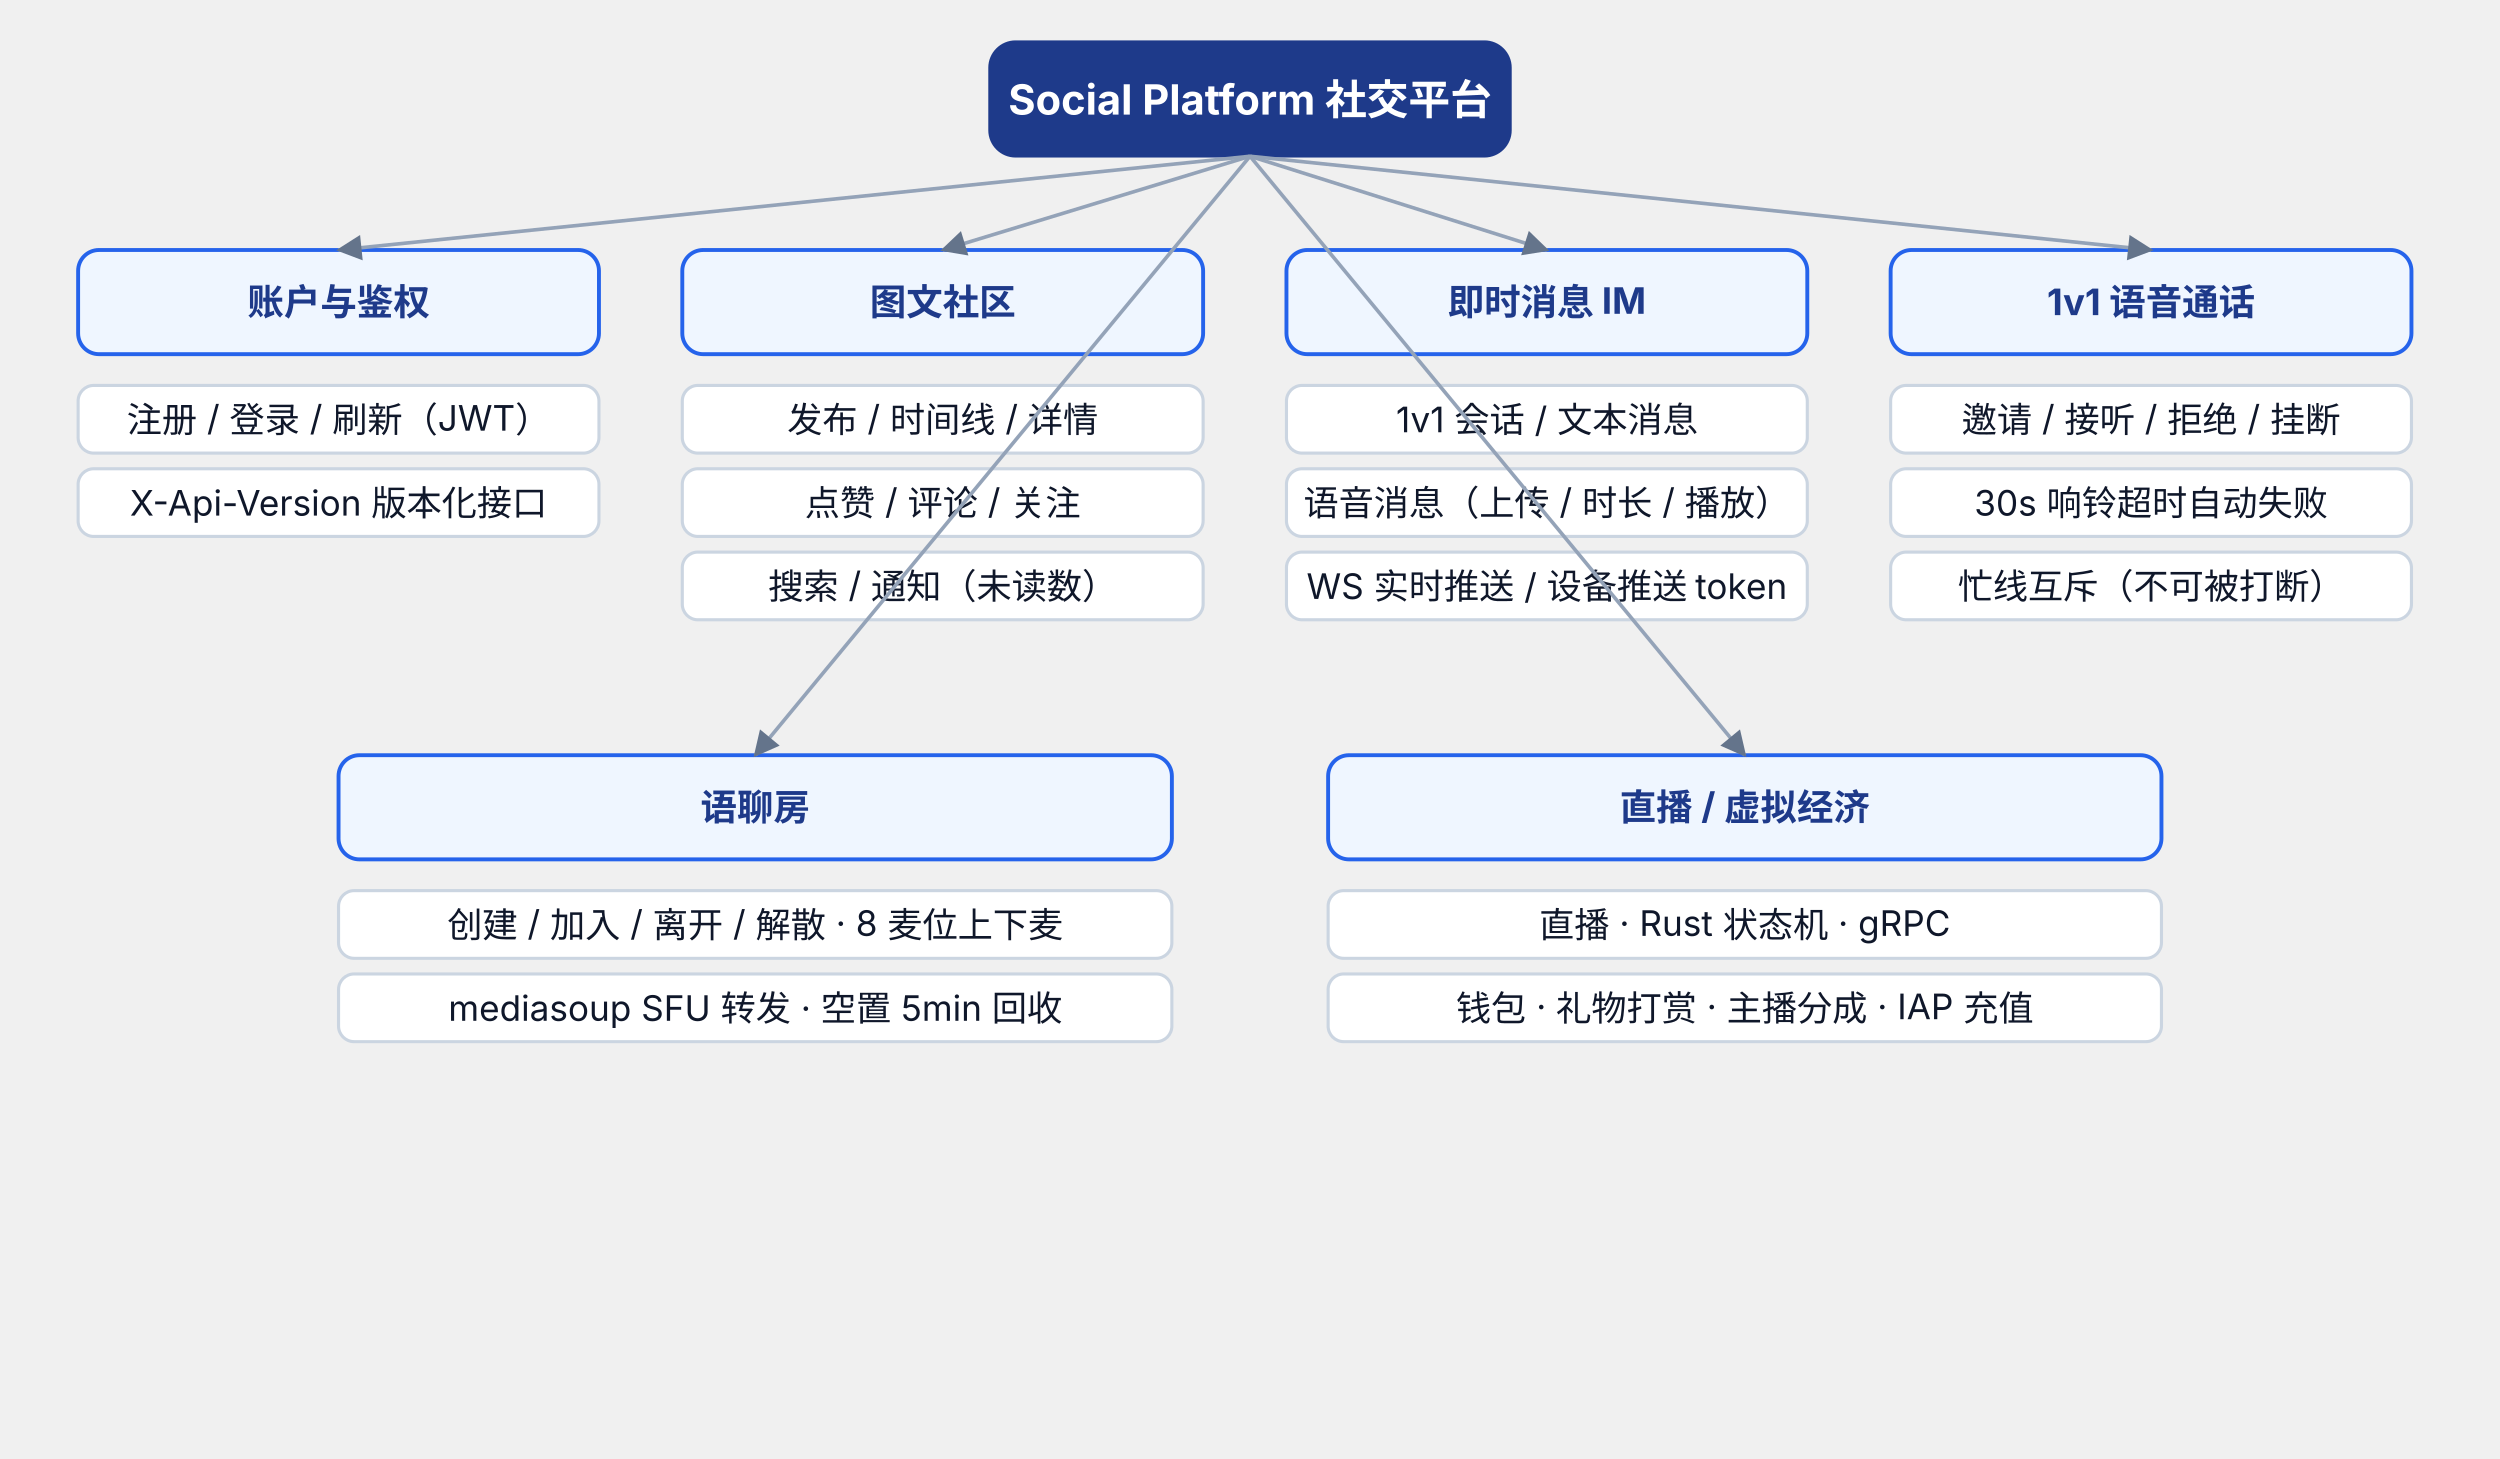
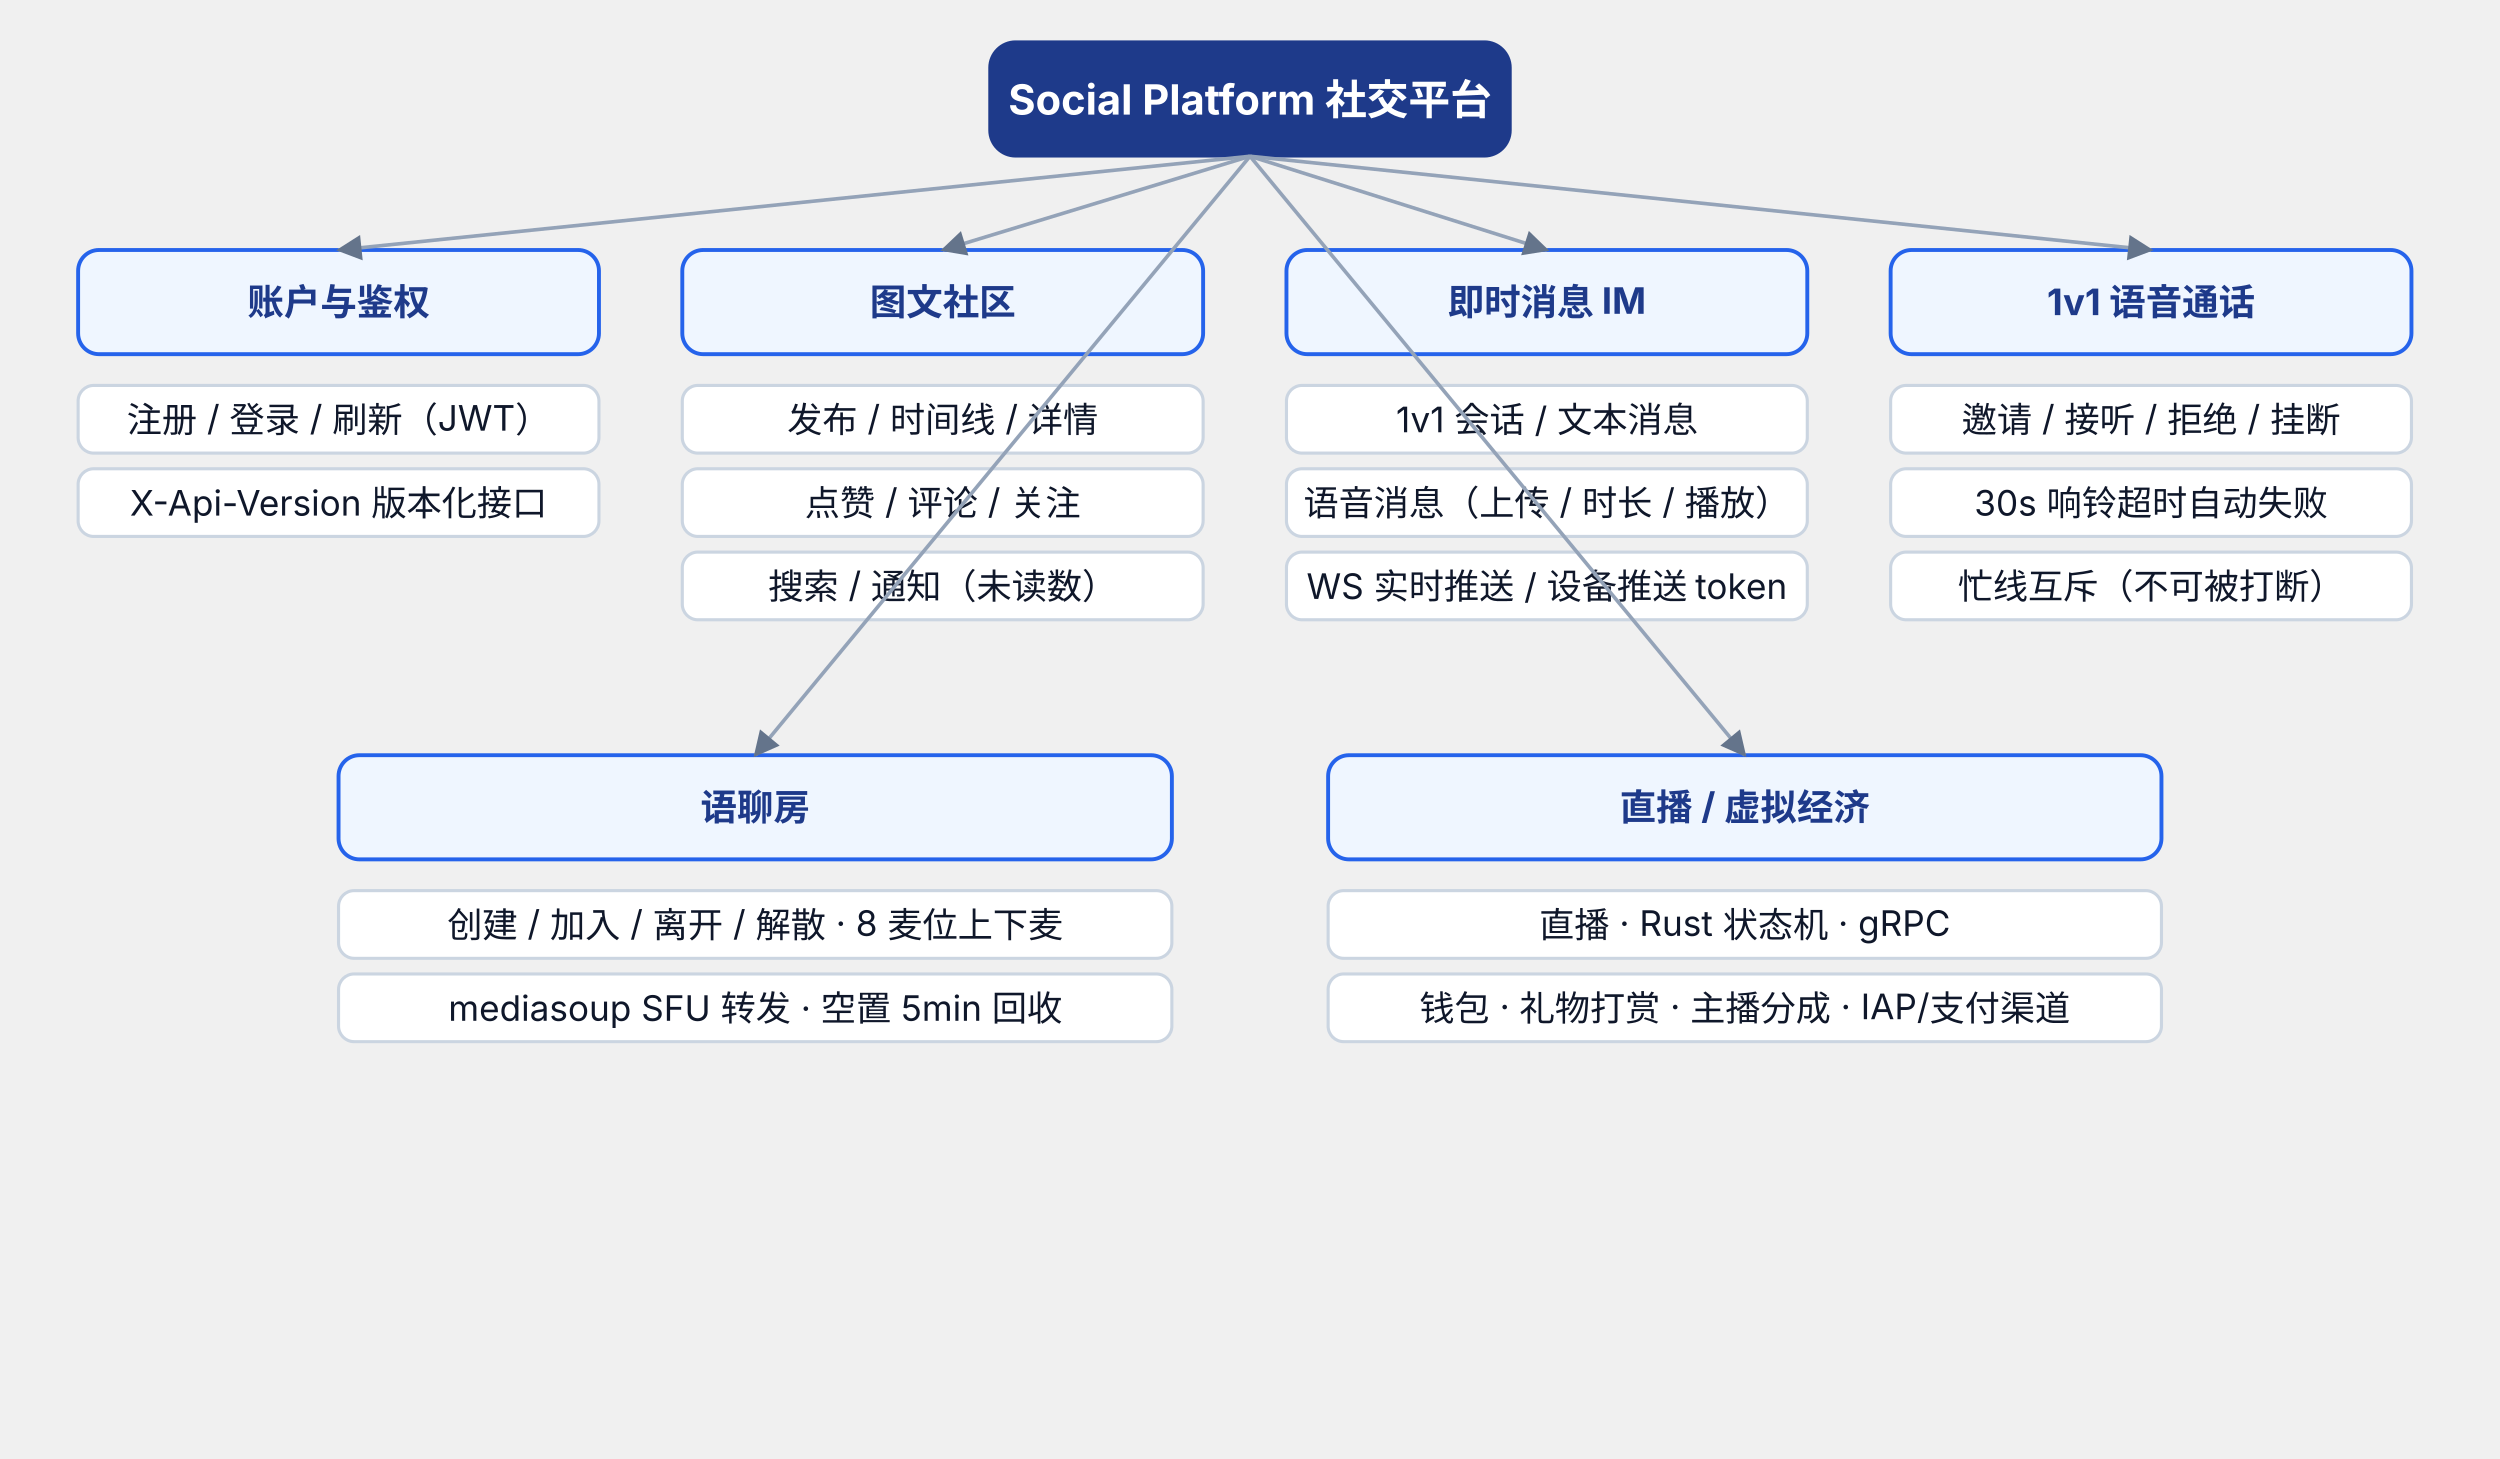
<svg xmlns="http://www.w3.org/2000/svg" viewBox="0 0 960 560" width="100%" font-family="system-ui, -apple-system, 'Segoe UI', 'PingFang SC', 'Microsoft YaHei', sans-serif">
  <defs>
    <marker id="arr" viewBox="0 0 10 10" refX="9" refY="5" markerWidth="7" markerHeight="7" orient="auto-start-reverse">
      <path d="M 0 0 L 10 5 L 0 10 z" fill="#64748b" />
    </marker>
  </defs>
  <style>
    .root { fill: #1e3a8a; stroke: #1e3a8a; rx: 10 }
    .mod  { fill: #eff6ff; stroke: #2563eb; stroke-width: 1.5; rx: 8 }
    .fn   { fill: #ffffff; stroke: #cbd5e1; stroke-width: 1.2; rx: 6 }
    .t    { font-size: 13.5px; fill: #0f172a; text-anchor: middle }
    .tr   { font-size: 16px; font-weight: 700; fill: #ffffff; text-anchor: middle }
    .tm   { font-size: 14px; font-weight: 700; fill: #1e3a8a; text-anchor: middle }
    .ts   { font-size: 11px; fill: #d97706; text-anchor: middle }
    .edge { stroke: #94a3b8; stroke-width: 1.4; fill: none; marker-end: url(#arr) }
  </style>
  <rect class="root" x="380" y="16" width="200" height="44" />
  <text class="tr" x="480" y="44">Social Platform 社交平台</text>
  <rect class="mod" x="30" y="96" width="200" height="40" />
  <text class="tm" x="130" y="121">账户与鉴权</text>
  <path class="edge" d="M 480 60 L 130 96" />
  <rect class="fn" x="30" y="148" width="200" height="26" />
  <text class="t" x="130" y="166">注册 / 登录 / 刷新（JWT）</text>
  <rect class="fn" x="30" y="180" width="200" height="26" />
  <text class="t" x="130" y="198">X-Api-Version 版本化接口</text>
  <rect class="mod" x="262" y="96" width="200" height="40" />
  <text class="tm" x="362" y="121">图文社区</text>
  <path class="edge" d="M 480 60 L 362 96" />
  <rect class="fn" x="262" y="148" width="200" height="26" />
  <text class="t" x="362" y="166">发布 / 时间线 / 详情</text>
  <rect class="fn" x="262" y="180" width="200" height="26" />
  <text class="t" x="362" y="198">点赞 / 评论 / 关注</text>
  <rect class="fn" x="262" y="212" width="200" height="26" />
  <text class="t" x="362" y="230">搜索 / 通知（未读数）</text>
  <rect class="mod" x="494" y="96" width="200" height="40" />
  <text class="tm" x="594" y="121">即时消息 IM</text>
  <path class="edge" d="M 480 60 L 594 96" />
  <rect class="fn" x="494" y="148" width="200" height="26" />
  <text class="t" x="594" y="166">1v1 会话 / 文本消息</text>
  <rect class="fn" x="494" y="180" width="200" height="26" />
  <text class="t" x="594" y="198">语音消息（上传 / 时长 / 播放）</text>
  <rect class="fn" x="494" y="212" width="200" height="26" />
  <text class="t" x="594" y="230">WS 实时推送 / 设备推送 token</text>
  <rect class="mod" x="726" y="96" width="200" height="40" />
  <text class="tm" x="826" y="121">1v1 语音通话</text>
  <path class="edge" d="M 480 60 L 826 96" />
  <rect class="fn" x="726" y="148" width="200" height="26" />
  <text class="t" x="826" y="166">邀请 / 接听 / 拒绝 / 挂断</text>
  <rect class="fn" x="726" y="180" width="200" height="26" />
  <text class="t" x="826" y="198">30s 响铃超时自动失败</text>
  <rect class="fn" x="726" y="212" width="200" height="26" />
  <text class="t" x="826" y="230">忙线互斥（不可被打断）</text>
  <rect class="mod" x="130" y="290" width="320" height="40" />
  <text class="tm" x="290" y="315">语聊房</text>
  <path class="edge" d="M 480 60 L 290 290" />
  <rect class="fn" x="130" y="342" width="320" height="26" />
  <text class="t" x="290" y="360">创建 / 加入 / 离开 / 解散 · 8 麦位上下麦</text>
  <rect class="fn" x="130" y="374" width="320" height="26" />
  <text class="t" x="290" y="392">mediasoup SFU 转发 · 空置 5min 回收</text>
  <rect class="mod" x="510" y="290" width="320" height="40" />
  <text class="tm" x="670" y="315">直播 / 虚拟经济</text>
  <path class="edge" d="M 480 60 L 670 290" />
  <rect class="fn" x="510" y="342" width="320" height="26" />
  <text class="t" x="670" y="360">直播 · Rust 状态机 · gRPC</text>
  <rect class="fn" x="510" y="374" width="320" height="26" />
-   <text class="t" x="670" y="392">钱包 · 礼物打赏 · 主播分成 · IAP 充值</text>
+   <text class="t" x="670" y="392">钱包 · 礼物打赏 · 主播分成 · IAP/支付渠道</text>
</svg>
